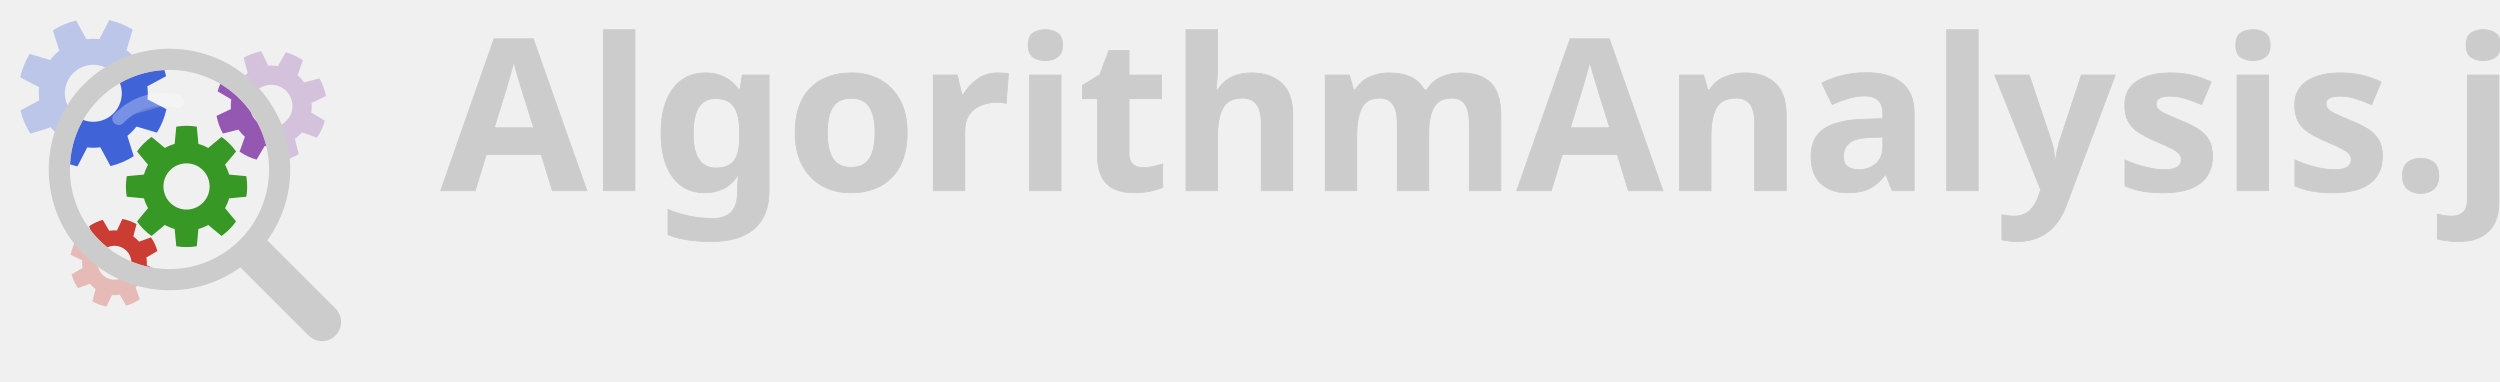
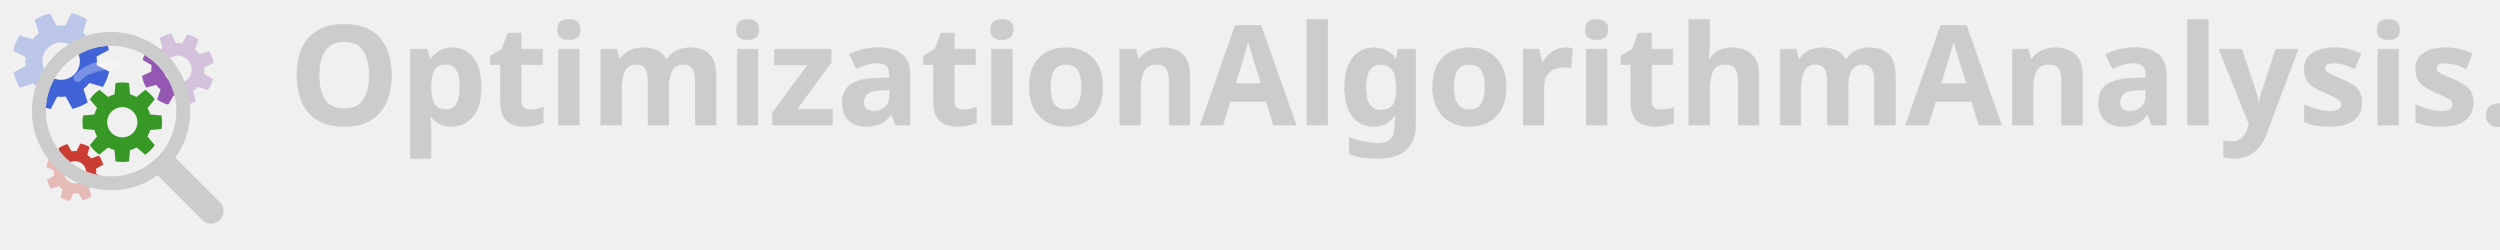
- <svg xmlns="http://www.w3.org/2000/svg" width="2950" height="450" viewBox="0 0 2950 450">
+ <svg xmlns="http://www.w3.org/2000/svg" width="4500" height="450" viewBox="0 0 4500 450">
  <defs>
    <style type="text/css">
      .title { font: bold 250px sans-serif; }
      .julia-green { fill: #389826; }
      .julia-red { fill: #CB3C33; }
      .julia-purple { fill: #9558B2; }
      .julia-blue { fill: #4063D8; }
      
      .gray { fill: #cccccc; stroke: #cccccc; }
    </style>
    <path id="gear" d="m24.04 0.143c-1.376 0-2.726 0.124-4.039 0.347l-0.64 6.785c-1.357 0.378-2.642 0.907-3.843 1.585l-5.244-4.332c-2.215 1.568-4.154 3.495-5.722 5.71l4.343 5.244c-0.677 1.2-1.218 2.488-1.596 3.843l-6.774 0.641c-0.224 1.313-0.347 2.662-0.347 4.039 0 1.379 0.123 2.724 0.347 4.039l6.774 0.641c0.378 1.355 0.919 2.643 1.596 3.843l-4.332 5.244c1.565 2.209 3.491 4.146 5.7 5.71l5.255-4.343c1.202 0.678 2.485 1.217 3.843 1.596l0.641 6.785c1.312 0.224 2.663 0.337 4.039 0.337s2.716-0.113 4.028-0.337l0.641-6.785c1.358-0.378 2.641-0.918 3.843-1.596l5.255 4.343c2.209-1.565 4.135-3.502 5.7-5.71l-4.332-5.244c0.677-1.2 1.218-2.488 1.596-3.843l6.774-0.641c0.225-1.315 0.347-2.66 0.347-4.039 0-1.377-0.124-2.726-0.347-4.039l-6.774-0.641c-0.378-1.355-0.919-2.643-1.596-3.843l4.343-5.244c-1.568-2.215-3.507-4.142-5.722-5.71l-5.244 4.332c-1.202-0.678-2.486-1.207-3.843-1.585l-0.641-6.785c-1.312-0.224-2.652-0.347-4.028-0.347zm0 14.776c5.018 0 9.076 4.069 9.076 9.087s-4.058 9.087-9.076 9.087-9.087-4.069-9.087-9.087 4.069-9.087 9.087-9.087z" />
  </defs>
  <mask id="mask">
    <rect width="512" height="450" fill="white" fill-opacity="0.3" />
    <circle cx="200" cy="200" r="117.5" fill="white" />
  </mask>
  <g id="gears" mask="url(#mask)">
    <use href="#gear" transform="translate(220, 220) scale(3) translate(-24,-24)" class="julia-green" />
    <use href="#gear" transform="translate(110, 110) rotate(22) scale(3.7) translate(-24,-24)" class="julia-blue" />
    <use href="#gear" transform="translate(135, 310) rotate(20) scale(2.2) translate(-24,-24)" class="julia-red" />
    <use href="#gear" transform="translate(320, 125) rotate(25) scale(2.75) translate(-24,-24)" class="julia-purple" />
  </g>
  <g id="magnifying-glass">
    <path d="M 300 300 L 380 380" class="gray" stroke-width="45" stroke-linecap="round" />
    <circle cx="200" cy="200" r="130" class="gray" style="fill: none" stroke-width="25" />
    <path d="M 140 140 Q 170 110 210 120" class="gray" style="stroke: white" stroke-width="15" stroke-linecap="round" fill="none" opacity="0.3" />
  </g>
-   <text x="520" y="50%" class="title gray" alignment-baseline="middle">AlgorithmAnalysis.jl</text>
+   <text x="520" y="50%" class="title gray" alignment-baseline="middle">OptimizationAlgorithmAnalysis.jl</text>
</svg>
